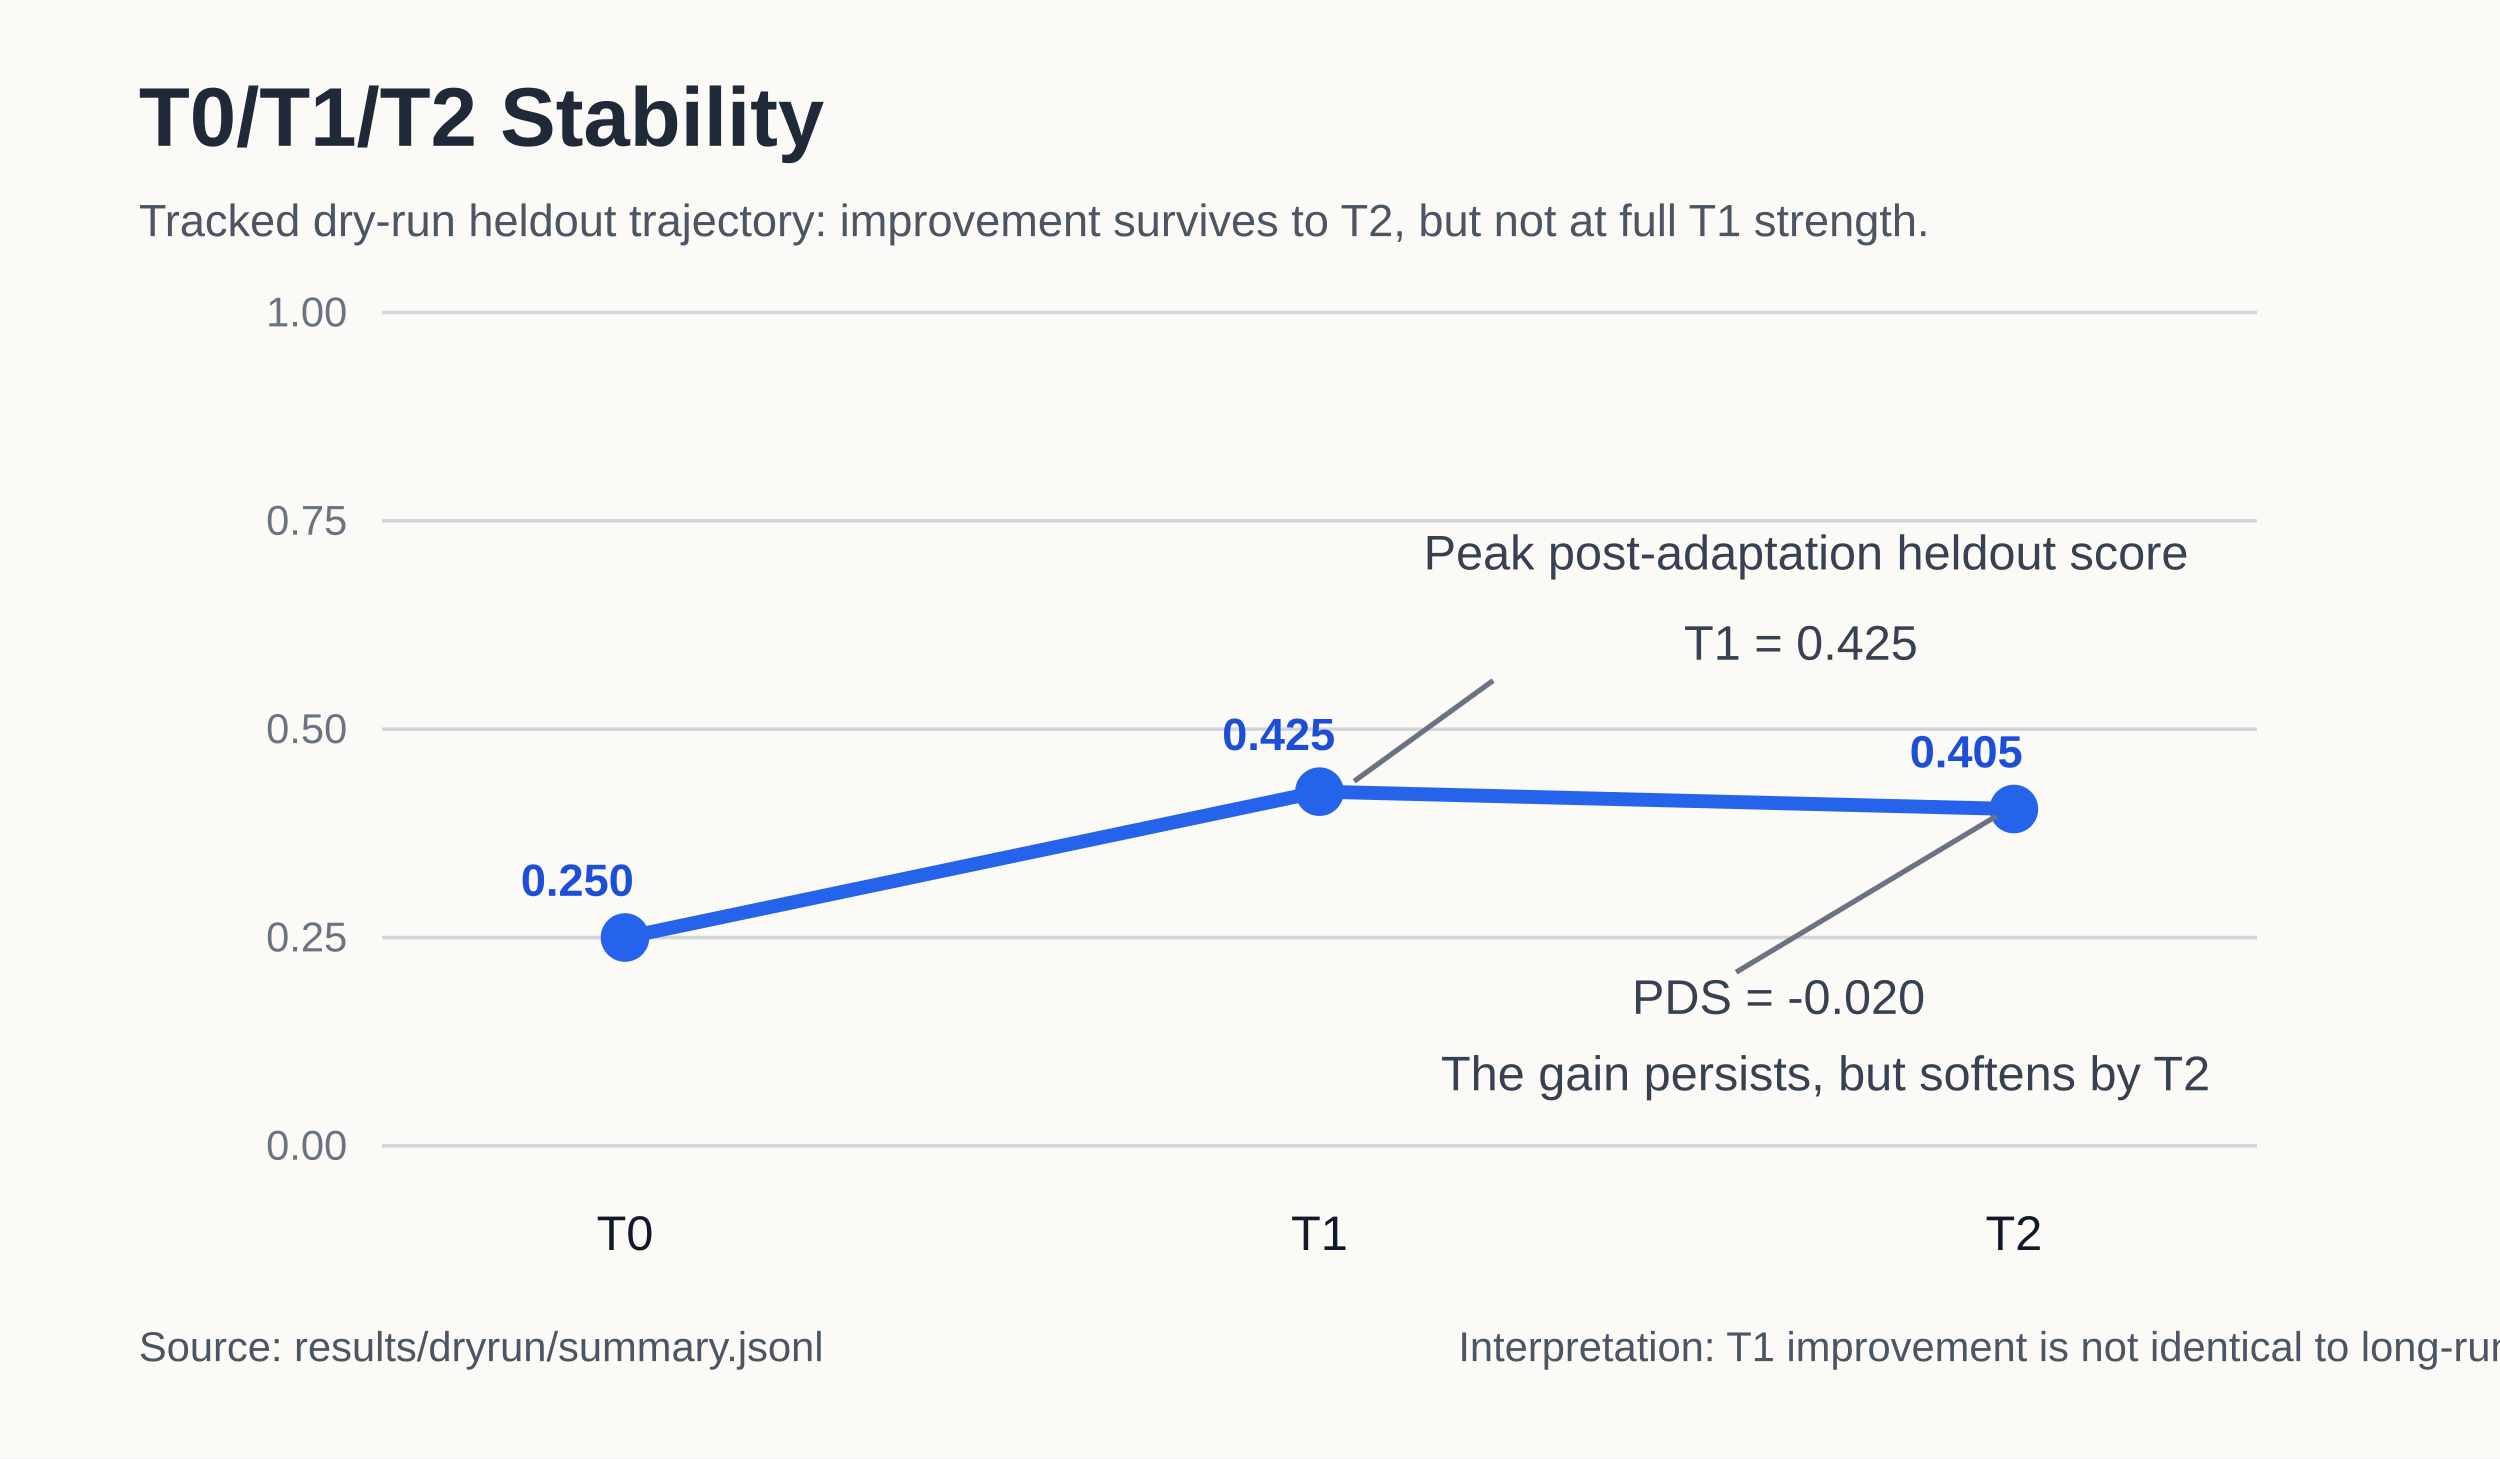
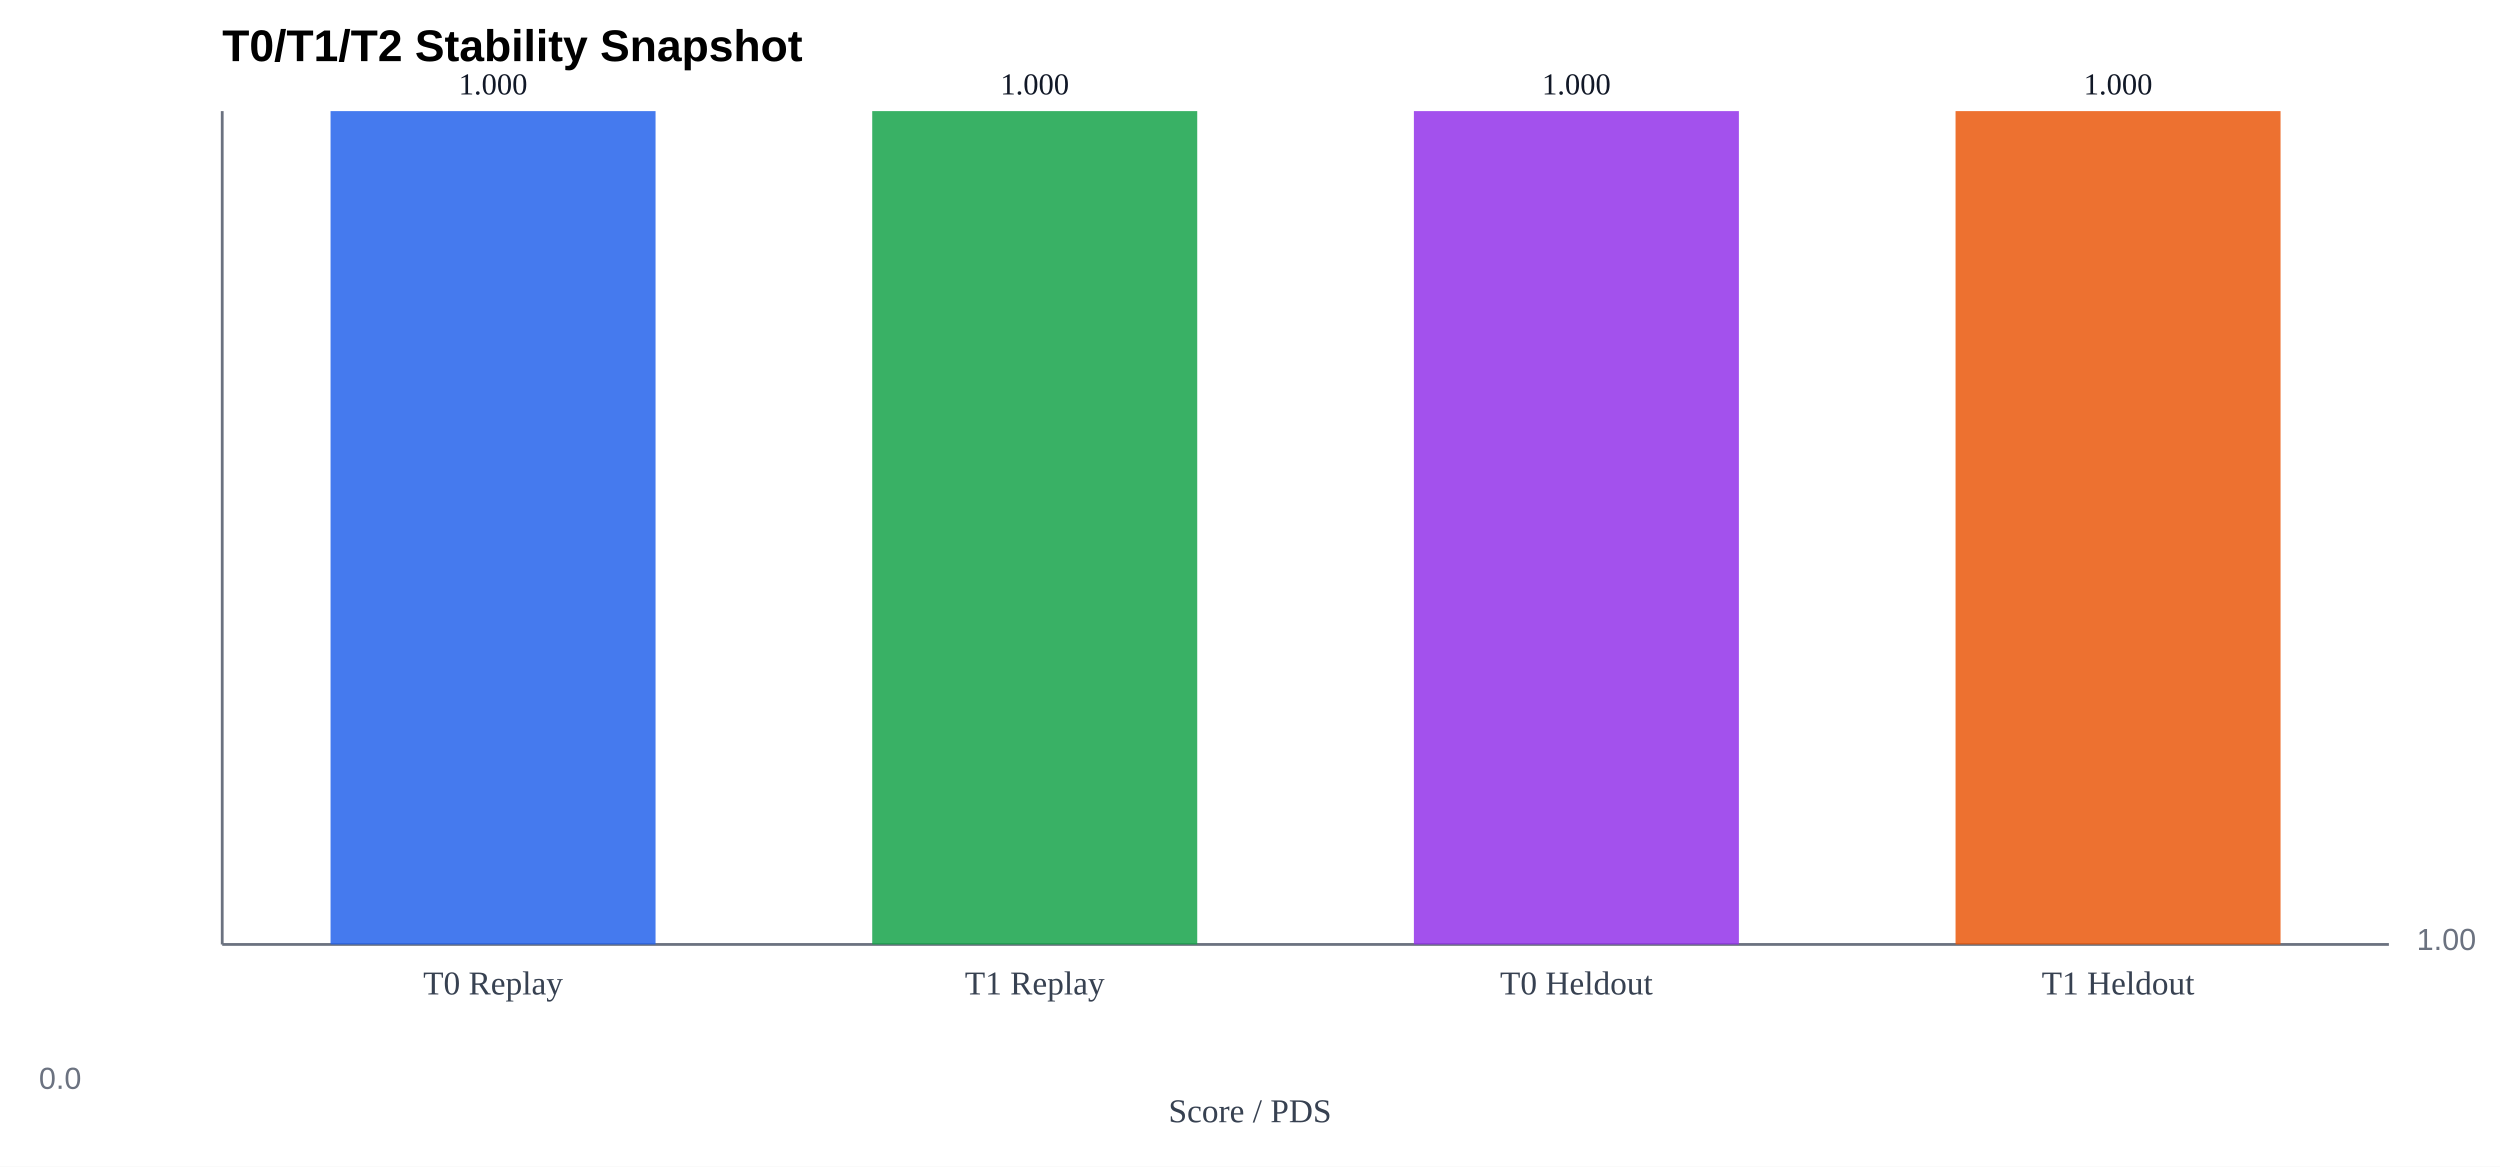
- <svg xmlns="http://www.w3.org/2000/svg" width="720" height="420" viewBox="0 0 720 420" role="img" aria-labelledby="title desc">
-   <rect width="720" height="420" fill="#fbfaf6" />
-   <text x="40" y="42" font-family="Arial, Helvetica, sans-serif" font-size="24" font-weight="700" fill="#1f2937">T0/T1/T2 Stability</text>
-   <text x="40" y="68" font-family="Arial, Helvetica, sans-serif" font-size="13" fill="#4b5563">Tracked dry-run heldout trajectory: improvement survives to T2, but not at full T1 strength.</text>
-   <g stroke="#d1d5db" stroke-width="1">
-     <line x1="110" y1="330" x2="650" y2="330" />
-     <line x1="110" y1="270" x2="650" y2="270" />
-     <line x1="110" y1="210" x2="650" y2="210" />
-     <line x1="110" y1="150" x2="650" y2="150" />
-     <line x1="110" y1="90" x2="650" y2="90" />
-   </g>
-   <g font-family="Arial, Helvetica, sans-serif" font-size="12" fill="#6b7280" text-anchor="end">
-     <text x="100" y="334">0.00</text>
-     <text x="100" y="274">0.25</text>
-     <text x="100" y="214">0.50</text>
-     <text x="100" y="154">0.75</text>
-     <text x="100" y="94">1.00</text>
-   </g>
-   <g font-family="Arial, Helvetica, sans-serif" font-size="14" fill="#111827" text-anchor="middle">
-     <text x="180" y="360">T0</text>
-     <text x="380" y="360">T1</text>
-     <text x="580" y="360">T2</text>
-   </g>
-   <polyline points="180,270 380,228 580,233" fill="none" stroke="#2563eb" stroke-width="4" stroke-linecap="round" stroke-linejoin="round" />
-   <circle cx="180" cy="270" r="7" fill="#2563eb" />
-   <circle cx="380" cy="228" r="7" fill="#2563eb" />
-   <circle cx="580" cy="233" r="7" fill="#2563eb" />
-   <g font-family="Arial, Helvetica, sans-serif" font-size="13" font-weight="700" fill="#1d4ed8">
-     <text x="150" y="258">0.250</text>
-     <text x="352" y="216">0.425</text>
-     <text x="550" y="221">0.405</text>
-   </g>
-   <g font-family="Arial, Helvetica, sans-serif" font-size="14" fill="#374151">
-     <text x="410" y="164">Peak post-adaptation heldout score</text>
-     <text x="485" y="190">T1 = 0.425</text>
-     <text x="470" y="292">PDS = -0.020</text>
-     <text x="415" y="314">The gain persists, but softens by T2</text>
-   </g>
-   <line x1="430" y1="196" x2="390" y2="225" stroke="#6b7280" stroke-width="1.5" />
-   <line x1="500" y1="280" x2="575" y2="235" stroke="#6b7280" stroke-width="1.5" />
-   <g font-family="Arial, Helvetica, sans-serif" font-size="12" fill="#4b5563">
-     <text x="40" y="392">Source: results/dryrun/summary.jsonl</text>
-     <text x="420" y="392">Interpretation: T1 improvement is not identical to long-run stability.</text>
-   </g>
+ <svg xmlns="http://www.w3.org/2000/svg" width="900" height="420" viewBox="0 0 900 420">
+   <rect x="0" y="0" width="100%" height="100%" fill="#ffffff" />
+   <text x="80" y="22" font-family="Arial" font-size="16" font-weight="700">T0/T1/T2 Stability Snapshot</text>
+   <line x1="80" y1="40" x2="80" y2="340" stroke="#6b7280" stroke-width="1" />
+   <line x1="80" y1="340" x2="860" y2="340" stroke="#6b7280" stroke-width="1" />
+   <rect x="119.00" y="40.00" width="117.00" height="300.00" fill="#2563eb" opacity="0.85" />
+   <text x="177.50" y="34.00" text-anchor="middle" font-size="11" fill="#111827">1.000</text>
+   <text x="177.50" y="358.00" text-anchor="middle" font-size="12" fill="#374151">T0 Replay</text>
+   <rect x="314.00" y="40.00" width="117.00" height="300.00" fill="#16a34a" opacity="0.85" />
+   <text x="372.50" y="34.00" text-anchor="middle" font-size="11" fill="#111827">1.000</text>
+   <text x="372.50" y="358.00" text-anchor="middle" font-size="12" fill="#374151">T1 Replay</text>
+   <rect x="509.00" y="40.00" width="117.00" height="300.00" fill="#9333ea" opacity="0.85" />
+   <text x="567.50" y="34.00" text-anchor="middle" font-size="11" fill="#111827">1.000</text>
+   <text x="567.50" y="358.00" text-anchor="middle" font-size="12" fill="#374151">T0 Heldout</text>
+   <rect x="704.00" y="40.00" width="117.00" height="300.00" fill="#ea580c" opacity="0.85" />
+   <text x="762.50" y="34.00" text-anchor="middle" font-size="11" fill="#111827">1.000</text>
+   <text x="762.50" y="358.00" text-anchor="middle" font-size="12" fill="#374151">T1 Heldout</text>
+   <text x="14" y="392" font-family="Arial, Helvetica, sans-serif" font-size="11" fill="#6b7280" font-weight="normal">0.0</text>
+   <text x="870" y="342" font-family="Arial, Helvetica, sans-serif" font-size="11" fill="#6b7280" font-weight="normal">1.00</text>
+   <text x="450.0" y="404" text-anchor="middle" font-size="12" fill="#374151">Score / PDS</text>
</svg>
